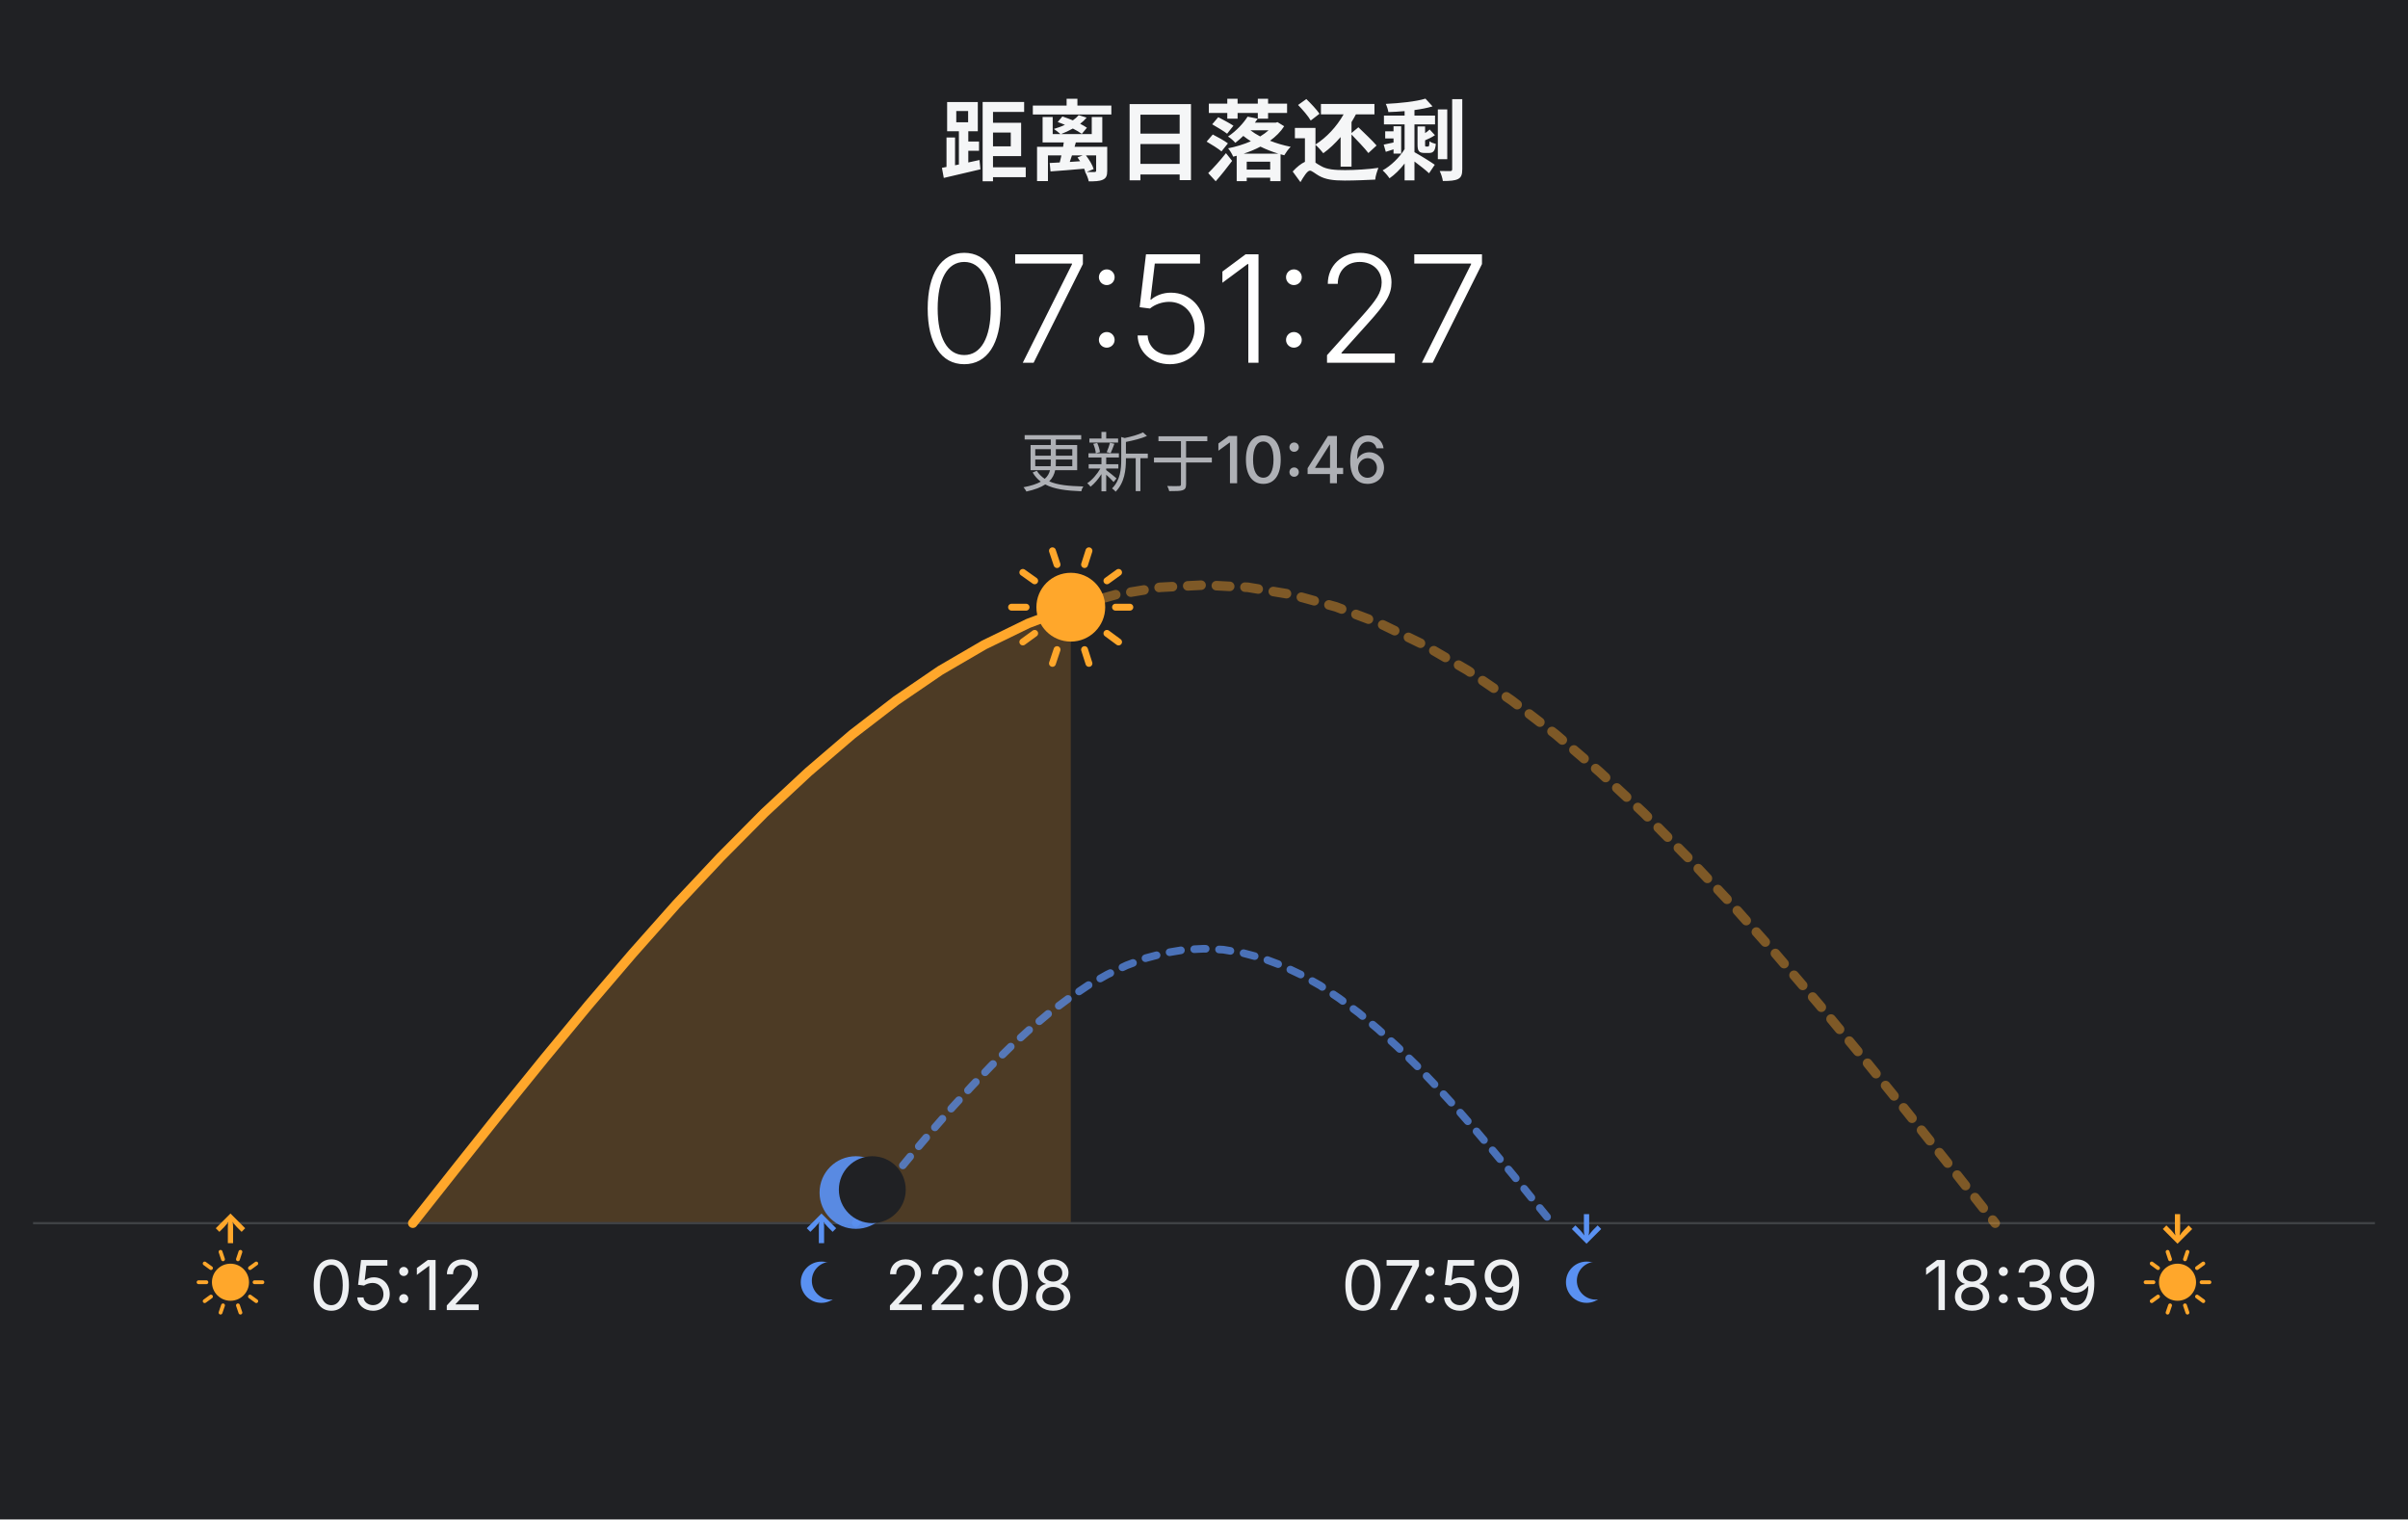
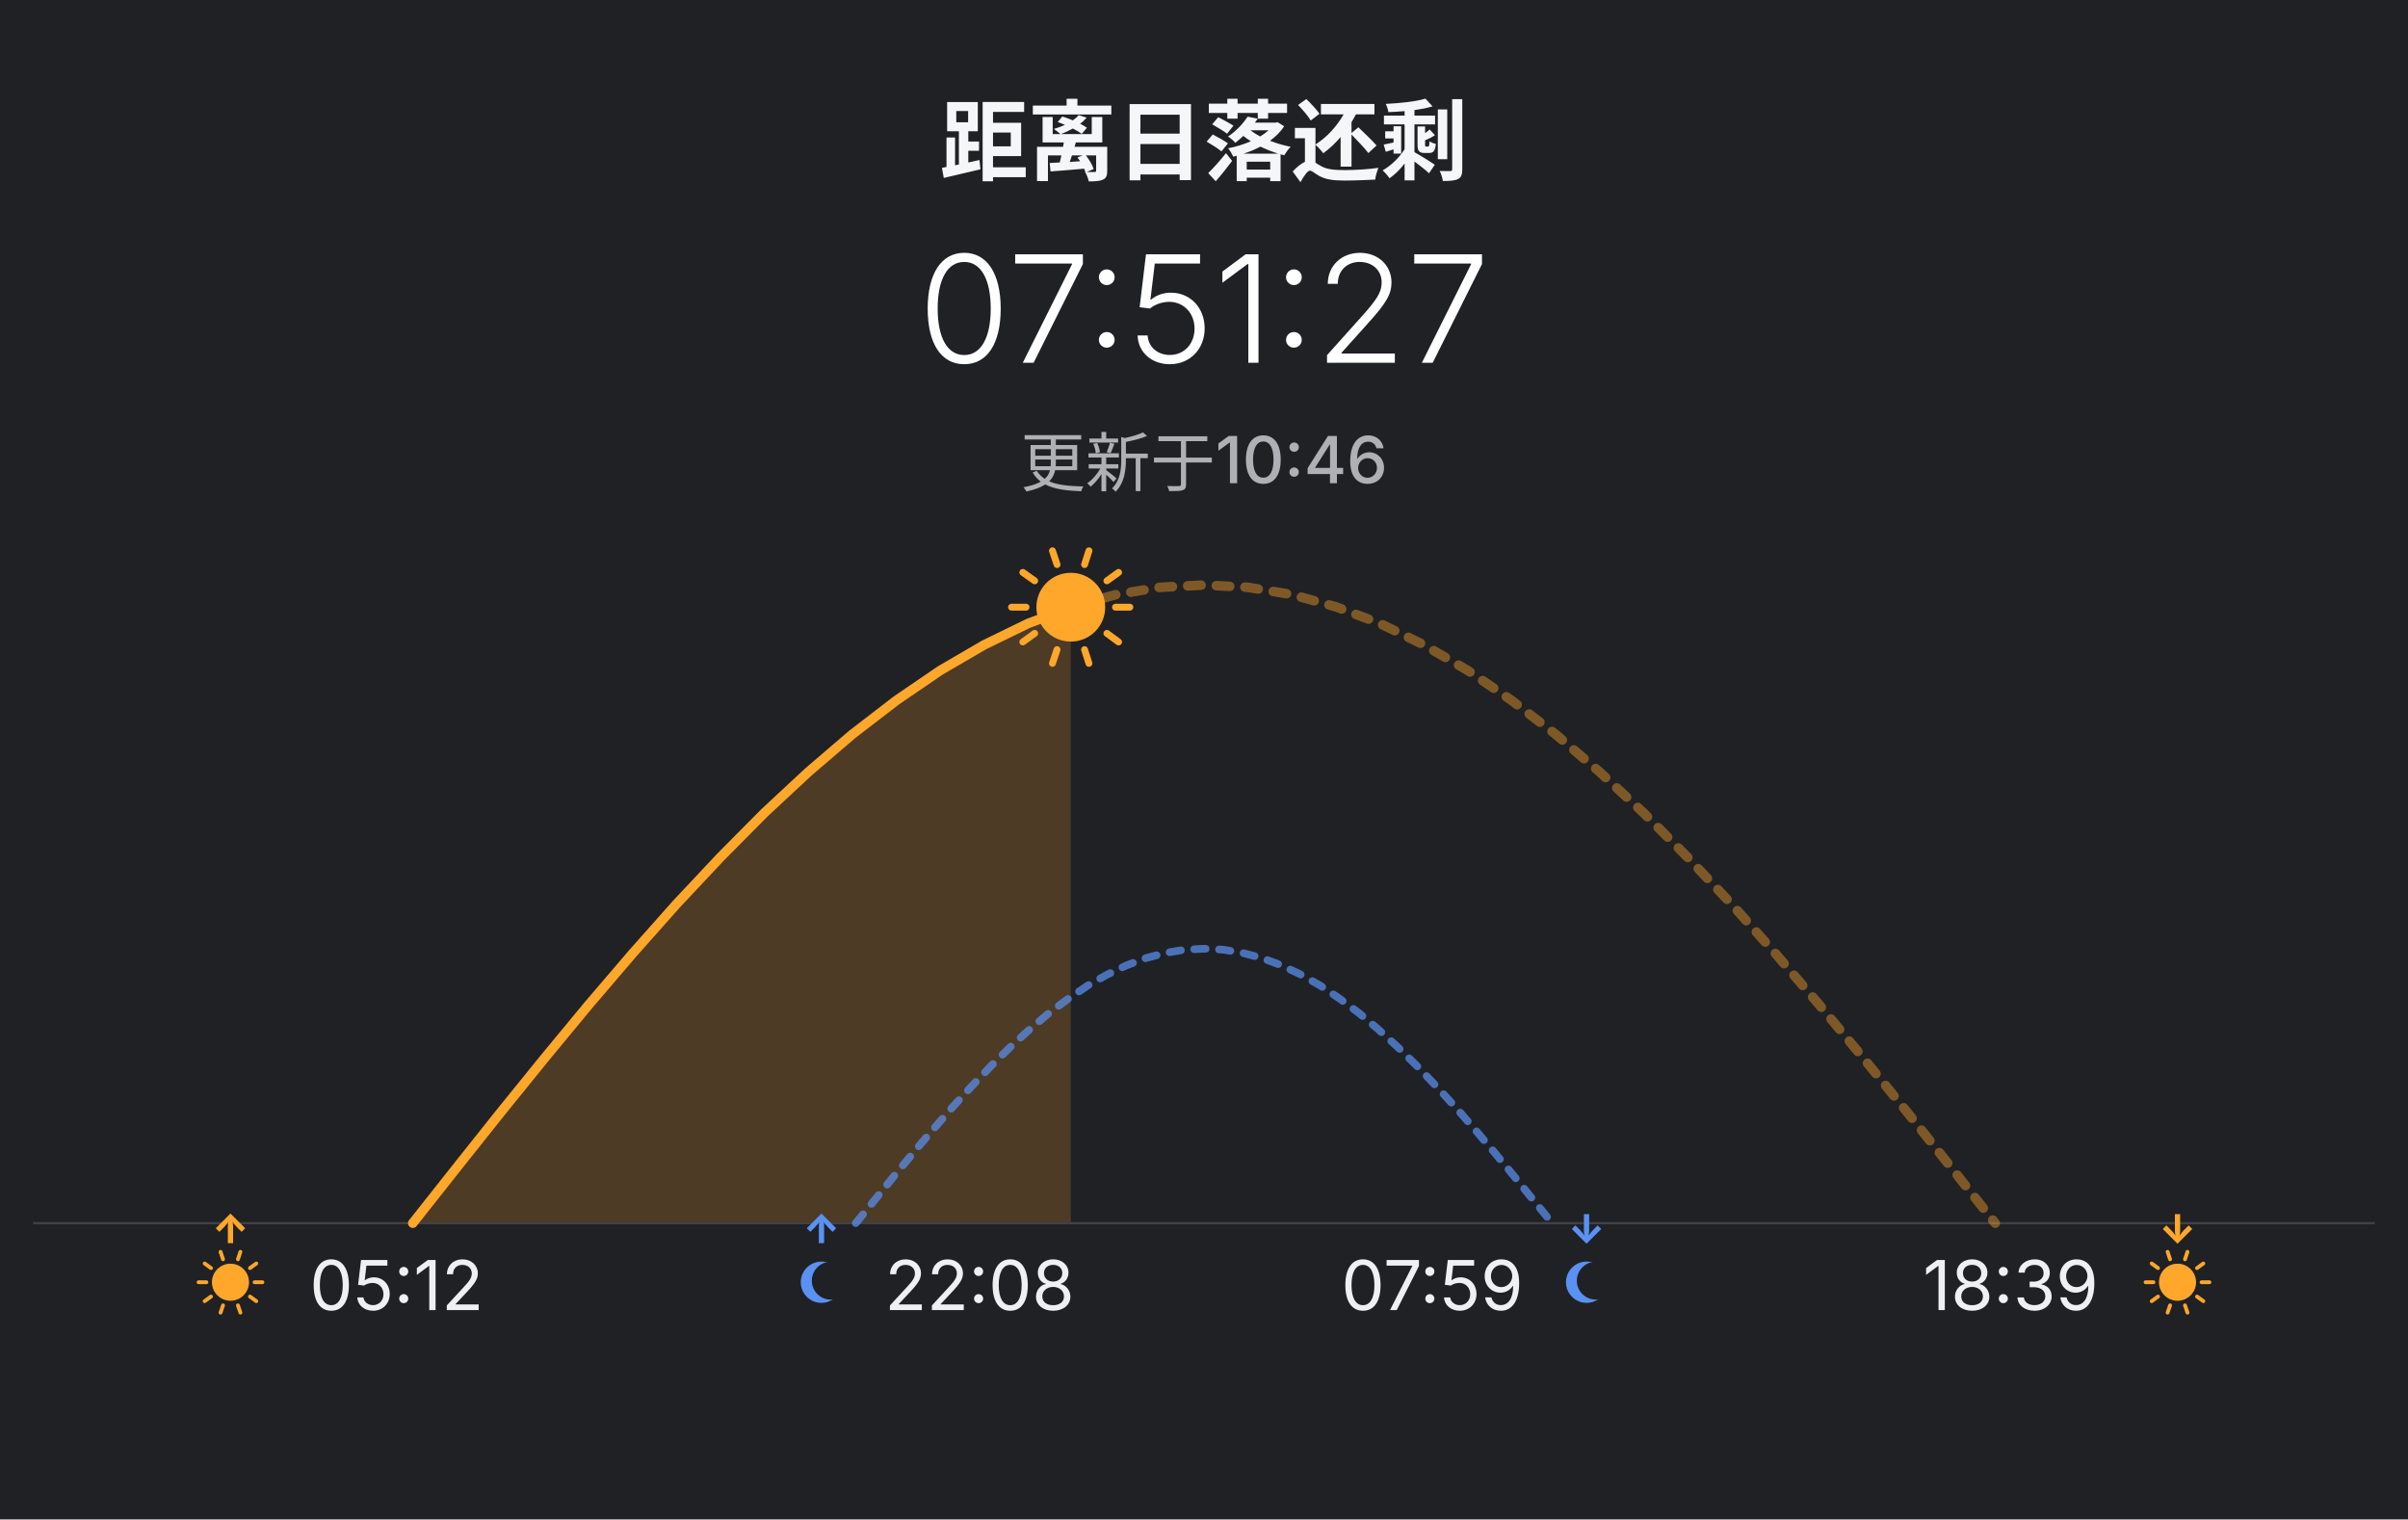
<svg xmlns="http://www.w3.org/2000/svg" width="1260" height="795" version="1.1" baseProfile="full" viewBox="0 0 1260 795">
  <rect width="1260" height="795" x="0" y="0" fill="none" />
  <path d="M0 0l1260 0l0 795l-1260 0Z" fill="#202124" ecmeta_series_index="0" ecmeta_data_index="0" ecmeta_ssr_type="chart" ecmeta_silent="true" class="zr-cls-0" />
  <g clip-path="url(#zr12-c0)">
    <polygon points="216 640 239 610.9 262 582 285 553.6 308 525.8 331 498.9 354 473 377 448.5 400 425.3 423 403.9 446 384.2 469 366.5 492 350.8 515 337.4 538 326.2 561 317.5 584 311.1 607 307.3 630 306.1 653 307.3 676 311.1 699 317.5 722 326.2 745 337.4 768 350.8 791 366.5 814 384.2 837 403.9 860 425.3 883 448.5 906 473 929 498.9 952 525.8 975 553.6 998 582 1021 610.9 1044 640 1044 640 216 640" fill="rgb(255,167,43)" fill-opacity="0.2" ecmeta_series_index="0" ecmeta_data_index="0" ecmeta_ssr_type="chart" ecmeta_silent="true" class="zr-cls-0" />
  </g>
  <path d="M17.3 640L1242.7 640" fill="none" pointer-events="visible" stroke="#3f4245" stroke-width="1.2" ecmeta_series_index="0" ecmeta_data_index="0" ecmeta_ssr_type="chart" ecmeta_silent="true" class="zr-cls-0" />
  <polyline points="447.8 640 458 627.5 468.1 615 478.2 602.8 488.3 590.9 498.4 579.3 508.6 568.2 518.7 557.6 528.8 547.7 538.9 538.5 549 530 559.2 522.4 569.3 515.6 579.4 509.9 589.5 505.1 599.6 501.3 609.8 498.6 619.9 496.9 630 496.4 640.1 496.9 650.2 498.6 660.4 501.3 670.5 505.1 680.6 509.9 690.7 515.6 700.8 522.4 711 530 721.1 538.5 731.2 547.7 741.3 557.6 751.4 568.2 761.6 579.3 771.7 590.9 781.8 602.8 791.9 615 802 627.5 812.2 640" fill="none" pointer-events="visible" stroke="#5a91f2" stroke-width="4" stroke-opacity="0.72" stroke-dasharray="6,7" stroke-linecap="round" stroke-linejoin="round" ecmeta_series_index="0" ecmeta_data_index="0" ecmeta_ssr_type="chart" ecmeta_silent="true" class="zr-cls-0" />
  <g clip-path="url(#zr12-c1)">
    <polyline points="216 640 239 610.9 262 582 285 553.6 308 525.8 331 498.9 354 473 377 448.5 400 425.3 423 403.9 446 384.2 469 366.5 492 350.8 515 337.4 538 326.2 561 317.5 584 311.1 607 307.3 630 306.1 653 307.3 676 311.1 699 317.5 722 326.2 745 337.4 768 350.8 791 366.5 814 384.2 837 403.9 860 425.3 883 448.5 906 473 929 498.9 952 525.8 975 553.6 998 582 1021 610.9 1044 640" fill="none" pointer-events="visible" stroke="#ffa72b" stroke-width="5" stroke-opacity="0.42" stroke-dasharray="7,8" stroke-linecap="round" stroke-linejoin="round" ecmeta_series_index="0" ecmeta_data_index="0" ecmeta_ssr_type="chart" ecmeta_silent="true" class="zr-cls-0" />
  </g>
  <g clip-path="url(#zr12-c2)">
    <polyline points="216 640 239 610.9 262 582 285 553.6 308 525.8 331 498.9 354 473 377 448.5 400 425.3 423 403.9 446 384.2 469 366.5 492 350.8 515 337.4 538 326.2 561 317.5 584 311.1 607 307.3 630 306.1 653 307.3 676 311.1 699 317.5 722 326.2 745 337.4 768 350.8 791 366.5 814 384.2 837 403.9 860 425.3 883 448.5 906 473 929 498.9 952 525.8 975 553.6 998 582 1021 610.9 1044 640" fill="none" pointer-events="visible" stroke="#ffa72b" stroke-width="5" stroke-linecap="round" stroke-linejoin="round" ecmeta_series_index="0" ecmeta_data_index="0" ecmeta_ssr_type="chart" class="zr-cls-1" />
  </g>
  <path d="M133.2 670.9L137.3 670.9" fill="none" pointer-events="visible" stroke="#ffa72b" stroke-width="2" stroke-linecap="round" ecmeta_series_index="0" ecmeta_data_index="0" ecmeta_ssr_type="chart" class="zr-cls-1" />
  <path d="M130.8 678.4L134.1 680.8" fill="none" pointer-events="visible" stroke="#ffa72b" stroke-width="2" stroke-linecap="round" ecmeta_series_index="0" ecmeta_data_index="0" ecmeta_ssr_type="chart" class="zr-cls-1" />
  <path d="M124.5 683L125.8 686.8" fill="none" pointer-events="visible" stroke="#ffa72b" stroke-width="2" stroke-linecap="round" ecmeta_series_index="0" ecmeta_data_index="0" ecmeta_ssr_type="chart" class="zr-cls-1" />
  <path d="M116.7 683L115.4 686.8" fill="none" pointer-events="visible" stroke="#ffa72b" stroke-width="2" stroke-linecap="round" ecmeta_series_index="0" ecmeta_data_index="0" ecmeta_ssr_type="chart" class="zr-cls-1" />
  <path d="M110.4 678.4L107.1 680.8" fill="none" pointer-events="visible" stroke="#ffa72b" stroke-width="2" stroke-linecap="round" ecmeta_series_index="0" ecmeta_data_index="0" ecmeta_ssr_type="chart" class="zr-cls-1" />
  <path d="M108 670.9L103.9 670.9" fill="none" pointer-events="visible" stroke="#ffa72b" stroke-width="2" stroke-linecap="round" ecmeta_series_index="0" ecmeta_data_index="0" ecmeta_ssr_type="chart" class="zr-cls-1" />
  <path d="M110.4 663.5L107.1 661.1" fill="none" pointer-events="visible" stroke="#ffa72b" stroke-width="2" stroke-linecap="round" ecmeta_series_index="0" ecmeta_data_index="0" ecmeta_ssr_type="chart" class="zr-cls-1" />
  <path d="M116.7 658.9L115.4 655" fill="none" pointer-events="visible" stroke="#ffa72b" stroke-width="2" stroke-linecap="round" ecmeta_series_index="0" ecmeta_data_index="0" ecmeta_ssr_type="chart" class="zr-cls-1" />
  <path d="M124.5 658.9L125.8 655" fill="none" pointer-events="visible" stroke="#ffa72b" stroke-width="2" stroke-linecap="round" ecmeta_series_index="0" ecmeta_data_index="0" ecmeta_ssr_type="chart" class="zr-cls-1" />
  <path d="M130.8 663.5L134.1 661.1" fill="none" pointer-events="visible" stroke="#ffa72b" stroke-width="2" stroke-linecap="round" ecmeta_series_index="0" ecmeta_data_index="0" ecmeta_ssr_type="chart" class="zr-cls-1" />
  <circle cx="429.8" cy="670.9" r="10.8" fill="#5a91f2" ecmeta_series_index="0" ecmeta_data_index="0" ecmeta_ssr_type="chart" class="zr-cls-2" />
  <circle cx="830.2" cy="670.9" r="10.8" fill="#5a91f2" ecmeta_series_index="0" ecmeta_data_index="0" ecmeta_ssr_type="chart" class="zr-cls-2" />
  <path d="M1152 670.9L1156.1 670.9" fill="none" pointer-events="visible" stroke="#ffa72b" stroke-width="2" stroke-linecap="round" ecmeta_series_index="0" ecmeta_data_index="0" ecmeta_ssr_type="chart" class="zr-cls-1" />
  <path d="M1149.6 678.4L1152.9 680.8" fill="none" pointer-events="visible" stroke="#ffa72b" stroke-width="2" stroke-linecap="round" ecmeta_series_index="0" ecmeta_data_index="0" ecmeta_ssr_type="chart" class="zr-cls-1" />
  <path d="M1143.3 683L1144.6 686.8" fill="none" pointer-events="visible" stroke="#ffa72b" stroke-width="2" stroke-linecap="round" ecmeta_series_index="0" ecmeta_data_index="0" ecmeta_ssr_type="chart" class="zr-cls-1" />
  <path d="M1135.5 683L1134.2 686.8" fill="none" pointer-events="visible" stroke="#ffa72b" stroke-width="2" stroke-linecap="round" ecmeta_series_index="0" ecmeta_data_index="0" ecmeta_ssr_type="chart" class="zr-cls-1" />
  <path d="M1129.2 678.4L1125.9 680.8" fill="none" pointer-events="visible" stroke="#ffa72b" stroke-width="2" stroke-linecap="round" ecmeta_series_index="0" ecmeta_data_index="0" ecmeta_ssr_type="chart" class="zr-cls-1" />
  <path d="M1126.8 670.9L1122.7 670.9" fill="none" pointer-events="visible" stroke="#ffa72b" stroke-width="2" stroke-linecap="round" ecmeta_series_index="0" ecmeta_data_index="0" ecmeta_ssr_type="chart" class="zr-cls-1" />
  <path d="M1129.2 663.5L1125.9 661.1" fill="none" pointer-events="visible" stroke="#ffa72b" stroke-width="2" stroke-linecap="round" ecmeta_series_index="0" ecmeta_data_index="0" ecmeta_ssr_type="chart" class="zr-cls-1" />
  <path d="M1135.5 658.9L1134.2 655" fill="none" pointer-events="visible" stroke="#ffa72b" stroke-width="2" stroke-linecap="round" ecmeta_series_index="0" ecmeta_data_index="0" ecmeta_ssr_type="chart" class="zr-cls-1" />
  <path d="M1143.3 658.9L1144.6 655" fill="none" pointer-events="visible" stroke="#ffa72b" stroke-width="2" stroke-linecap="round" ecmeta_series_index="0" ecmeta_data_index="0" ecmeta_ssr_type="chart" class="zr-cls-1" />
  <path d="M1149.6 663.5L1152.9 661.1" fill="none" pointer-events="visible" stroke="#ffa72b" stroke-width="2" stroke-linecap="round" ecmeta_series_index="0" ecmeta_data_index="0" ecmeta_ssr_type="chart" class="zr-cls-1" />
  <circle cx="120.6" cy="670.9" r="9.7" fill="#ffa72b" ecmeta_series_index="0" ecmeta_data_index="0" ecmeta_ssr_type="chart" class="zr-cls-3" />
  <circle cx="434.7" cy="670.1" r="9.9" fill="#202124" ecmeta_series_index="0" ecmeta_data_index="0" ecmeta_ssr_type="chart" class="zr-cls-4" />
  <circle cx="835" cy="670.1" r="9.9" fill="#202124" ecmeta_series_index="0" ecmeta_data_index="0" ecmeta_ssr_type="chart" class="zr-cls-4" />
  <circle cx="1139.4" cy="670.9" r="9.7" fill="#ffa72b" ecmeta_series_index="0" ecmeta_data_index="0" ecmeta_ssr_type="chart" class="zr-cls-3" />
  <path d="M583.7 317.7L591.2 317.7" fill="none" pointer-events="visible" stroke="#ffa72b" stroke-width="3.6" stroke-linecap="round" ecmeta_series_index="0" ecmeta_data_index="0" ecmeta_ssr_type="chart" ecmeta_silent="true" class="zr-cls-0" />
  <path d="M579.2 331.4L585.3 335.9" fill="none" pointer-events="visible" stroke="#ffa72b" stroke-width="3.6" stroke-linecap="round" ecmeta_series_index="0" ecmeta_data_index="0" ecmeta_ssr_type="chart" ecmeta_silent="true" class="zr-cls-0" />
  <path d="M567.5 339.9L569.8 347.1" fill="none" pointer-events="visible" stroke="#ffa72b" stroke-width="3.6" stroke-linecap="round" ecmeta_series_index="0" ecmeta_data_index="0" ecmeta_ssr_type="chart" ecmeta_silent="true" class="zr-cls-0" />
  <path d="M553.1 339.9L550.7 347.1" fill="none" pointer-events="visible" stroke="#ffa72b" stroke-width="3.6" stroke-linecap="round" ecmeta_series_index="0" ecmeta_data_index="0" ecmeta_ssr_type="chart" ecmeta_silent="true" class="zr-cls-0" />
  <path d="M541.4 331.4L535.2 335.9" fill="none" pointer-events="visible" stroke="#ffa72b" stroke-width="3.6" stroke-linecap="round" ecmeta_series_index="0" ecmeta_data_index="0" ecmeta_ssr_type="chart" ecmeta_silent="true" class="zr-cls-0" />
  <path d="M536.9 317.7L529.3 317.7" fill="none" pointer-events="visible" stroke="#ffa72b" stroke-width="3.6" stroke-linecap="round" ecmeta_series_index="0" ecmeta_data_index="0" ecmeta_ssr_type="chart" ecmeta_silent="true" class="zr-cls-0" />
  <path d="M541.4 303.9L535.2 299.5" fill="none" pointer-events="visible" stroke="#ffa72b" stroke-width="3.6" stroke-linecap="round" ecmeta_series_index="0" ecmeta_data_index="0" ecmeta_ssr_type="chart" ecmeta_silent="true" class="zr-cls-0" />
  <path d="M553.1 295.4L550.7 288.2" fill="none" pointer-events="visible" stroke="#ffa72b" stroke-width="3.6" stroke-linecap="round" ecmeta_series_index="0" ecmeta_data_index="0" ecmeta_ssr_type="chart" ecmeta_silent="true" class="zr-cls-0" />
  <path d="M567.5 295.4L569.8 288.2" fill="none" pointer-events="visible" stroke="#ffa72b" stroke-width="3.6" stroke-linecap="round" ecmeta_series_index="0" ecmeta_data_index="0" ecmeta_ssr_type="chart" ecmeta_silent="true" class="zr-cls-0" />
  <path d="M579.2 303.9L585.3 299.5" fill="none" pointer-events="visible" stroke="#ffa72b" stroke-width="3.6" stroke-linecap="round" ecmeta_series_index="0" ecmeta_data_index="0" ecmeta_ssr_type="chart" ecmeta_silent="true" class="zr-cls-0" />
-   <circle cx="0" cy="0" r="19" transform="translate(447.84 623.975)" fill="#5a91f2" fill-opacity="0.92" ecmeta_series_index="0" ecmeta_data_index="0" ecmeta_ssr_type="chart" ecmeta_silent="true" class="zr-cls-0" />
  <circle cx="560.3" cy="317.7" r="18" fill="#ffa72b" ecmeta_series_index="0" ecmeta_data_index="0" ecmeta_ssr_type="chart" ecmeta_silent="true" class="zr-cls-0" />
-   <circle cx="8.6" cy="-1.5" r="17.5" transform="translate(447.84 623.975)" fill="#202124" ecmeta_series_index="0" ecmeta_data_index="0" ecmeta_ssr_type="chart" ecmeta_silent="true" class="zr-cls-0" />
  <text dominant-baseline="central" text-anchor="middle" style="font-size:46px;font-family:system-ui, -apple-system, BlinkMacSystemFont, Segoe UI, sans-serif;font-weight:650;" x="630" y="70.7" fill="#f5f6f7">距离日落还剩</text>
  <text dominant-baseline="central" text-anchor="middle" style="font-size:78px;font-family:system-ui, -apple-system, BlinkMacSystemFont, Segoe UI, sans-serif;font-weight:300;" x="630" y="161.43" fill="#ffffff">07:51:27</text>
  <text dominant-baseline="central" text-anchor="middle" style="font-size:34px;font-family:system-ui, -apple-system, BlinkMacSystemFont, Segoe UI, sans-serif;font-weight:500;" x="630" y="239.6" fill="#aeb0b5">更新于10:46</text>
  <text dominant-baseline="central" text-anchor="middle" style="font-size:20.88px;font-family:system-ui, -apple-system, BlinkMacSystemFont, Segoe UI, sans-serif;font-weight:800;" x="120.6" y="642.855" fill="#ffa72b">↑</text>
  <text dominant-baseline="central" text-anchor="start" style="font-size:36px;font-family:system-ui, -apple-system, BlinkMacSystemFont, Segoe UI, sans-serif;font-weight:420;" x="162" y="672.375" fill="#eef0f2">05:12</text>
  <text dominant-baseline="central" text-anchor="middle" style="font-size:20.88px;font-family:system-ui, -apple-system, BlinkMacSystemFont, Segoe UI, sans-serif;font-weight:800;" x="429.84" y="642.855" fill="#5a91f2">↑</text>
  <text dominant-baseline="central" text-anchor="start" style="font-size:36px;font-family:system-ui, -apple-system, BlinkMacSystemFont, Segoe UI, sans-serif;font-weight:420;" x="462.96" y="672.375" fill="#eef0f2">22:08</text>
  <text dominant-baseline="central" text-anchor="middle" style="font-size:20.88px;font-family:system-ui, -apple-system, BlinkMacSystemFont, Segoe UI, sans-serif;font-weight:800;" x="830.16" y="642.855" fill="#5a91f2">↓</text>
  <text dominant-baseline="central" text-anchor="end" style="font-size:36px;font-family:system-ui, -apple-system, BlinkMacSystemFont, Segoe UI, sans-serif;font-weight:420;" x="797.04" y="672.375" fill="#eef0f2">07:59</text>
  <text dominant-baseline="central" text-anchor="middle" style="font-size:20.88px;font-family:system-ui, -apple-system, BlinkMacSystemFont, Segoe UI, sans-serif;font-weight:800;" x="1139.4" y="642.855" fill="#ffa72b">↓</text>
  <text dominant-baseline="central" text-anchor="end" style="font-size:36px;font-family:system-ui, -apple-system, BlinkMacSystemFont, Segoe UI, sans-serif;font-weight:420;" x="1098" y="672.375" fill="#eef0f2">18:39</text>
  <defs>
    <clipPath id="zr12-c0">
      <path d="M216 0l344.3 0l0 795l-344.3 0Z" fill="#000" class="zr-cls-0" />
    </clipPath>
    <clipPath id="zr12-c1">
      <path d="M555.3 0l493.7 0l0 795l-493.7 0Z" fill="#000" class="zr-cls-0" />
    </clipPath>
    <clipPath id="zr12-c2">
      <path d="M211 0l354.3 0l0 795l-354.3 0Z" fill="#000" class="zr-cls-0" />
    </clipPath>
  </defs>
  <style>
.zr-cls-0:hover {
pointer-events:none;
}
.zr-cls-1:hover {
cursor:pointer;
}
.zr-cls-2:hover {
cursor:pointer;
fill:rgba(99,159,255,1);
}
.zr-cls-3:hover {
cursor:pointer;
fill:rgba(255,183,47,1);
}
.zr-cls-4:hover {
cursor:pointer;
fill:rgba(35,36,39,1);
}



</style>
</svg>
